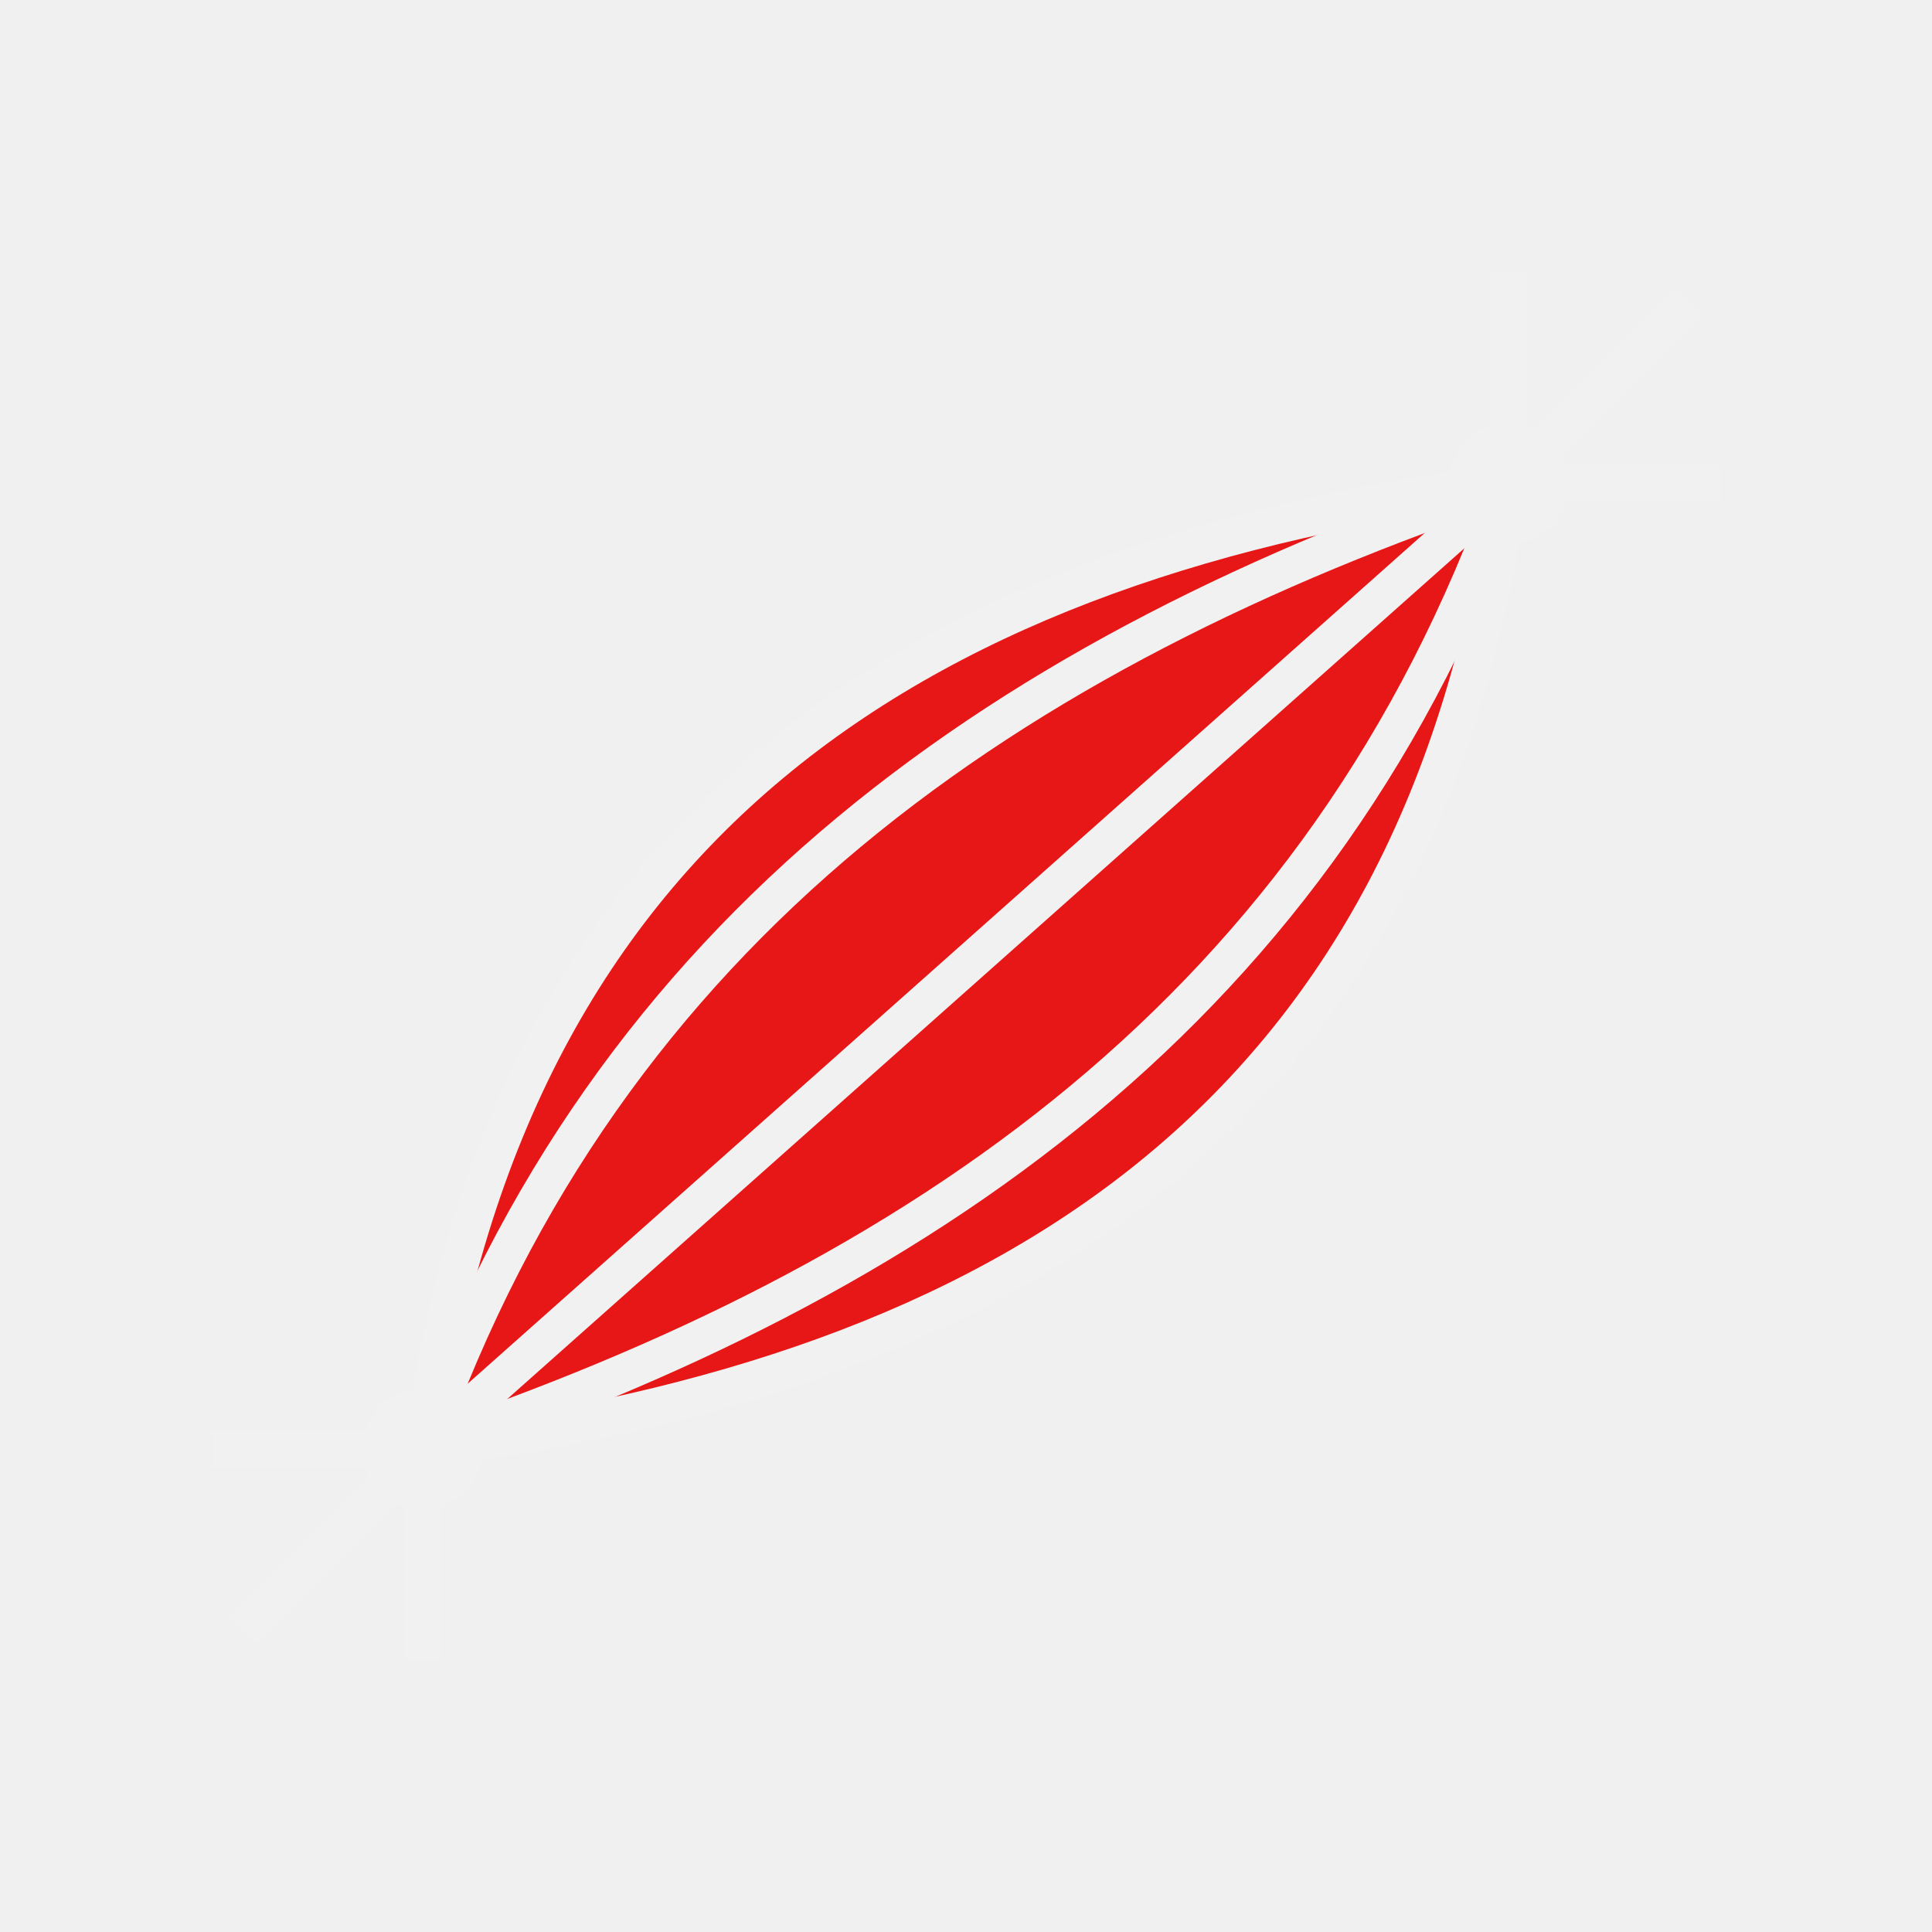
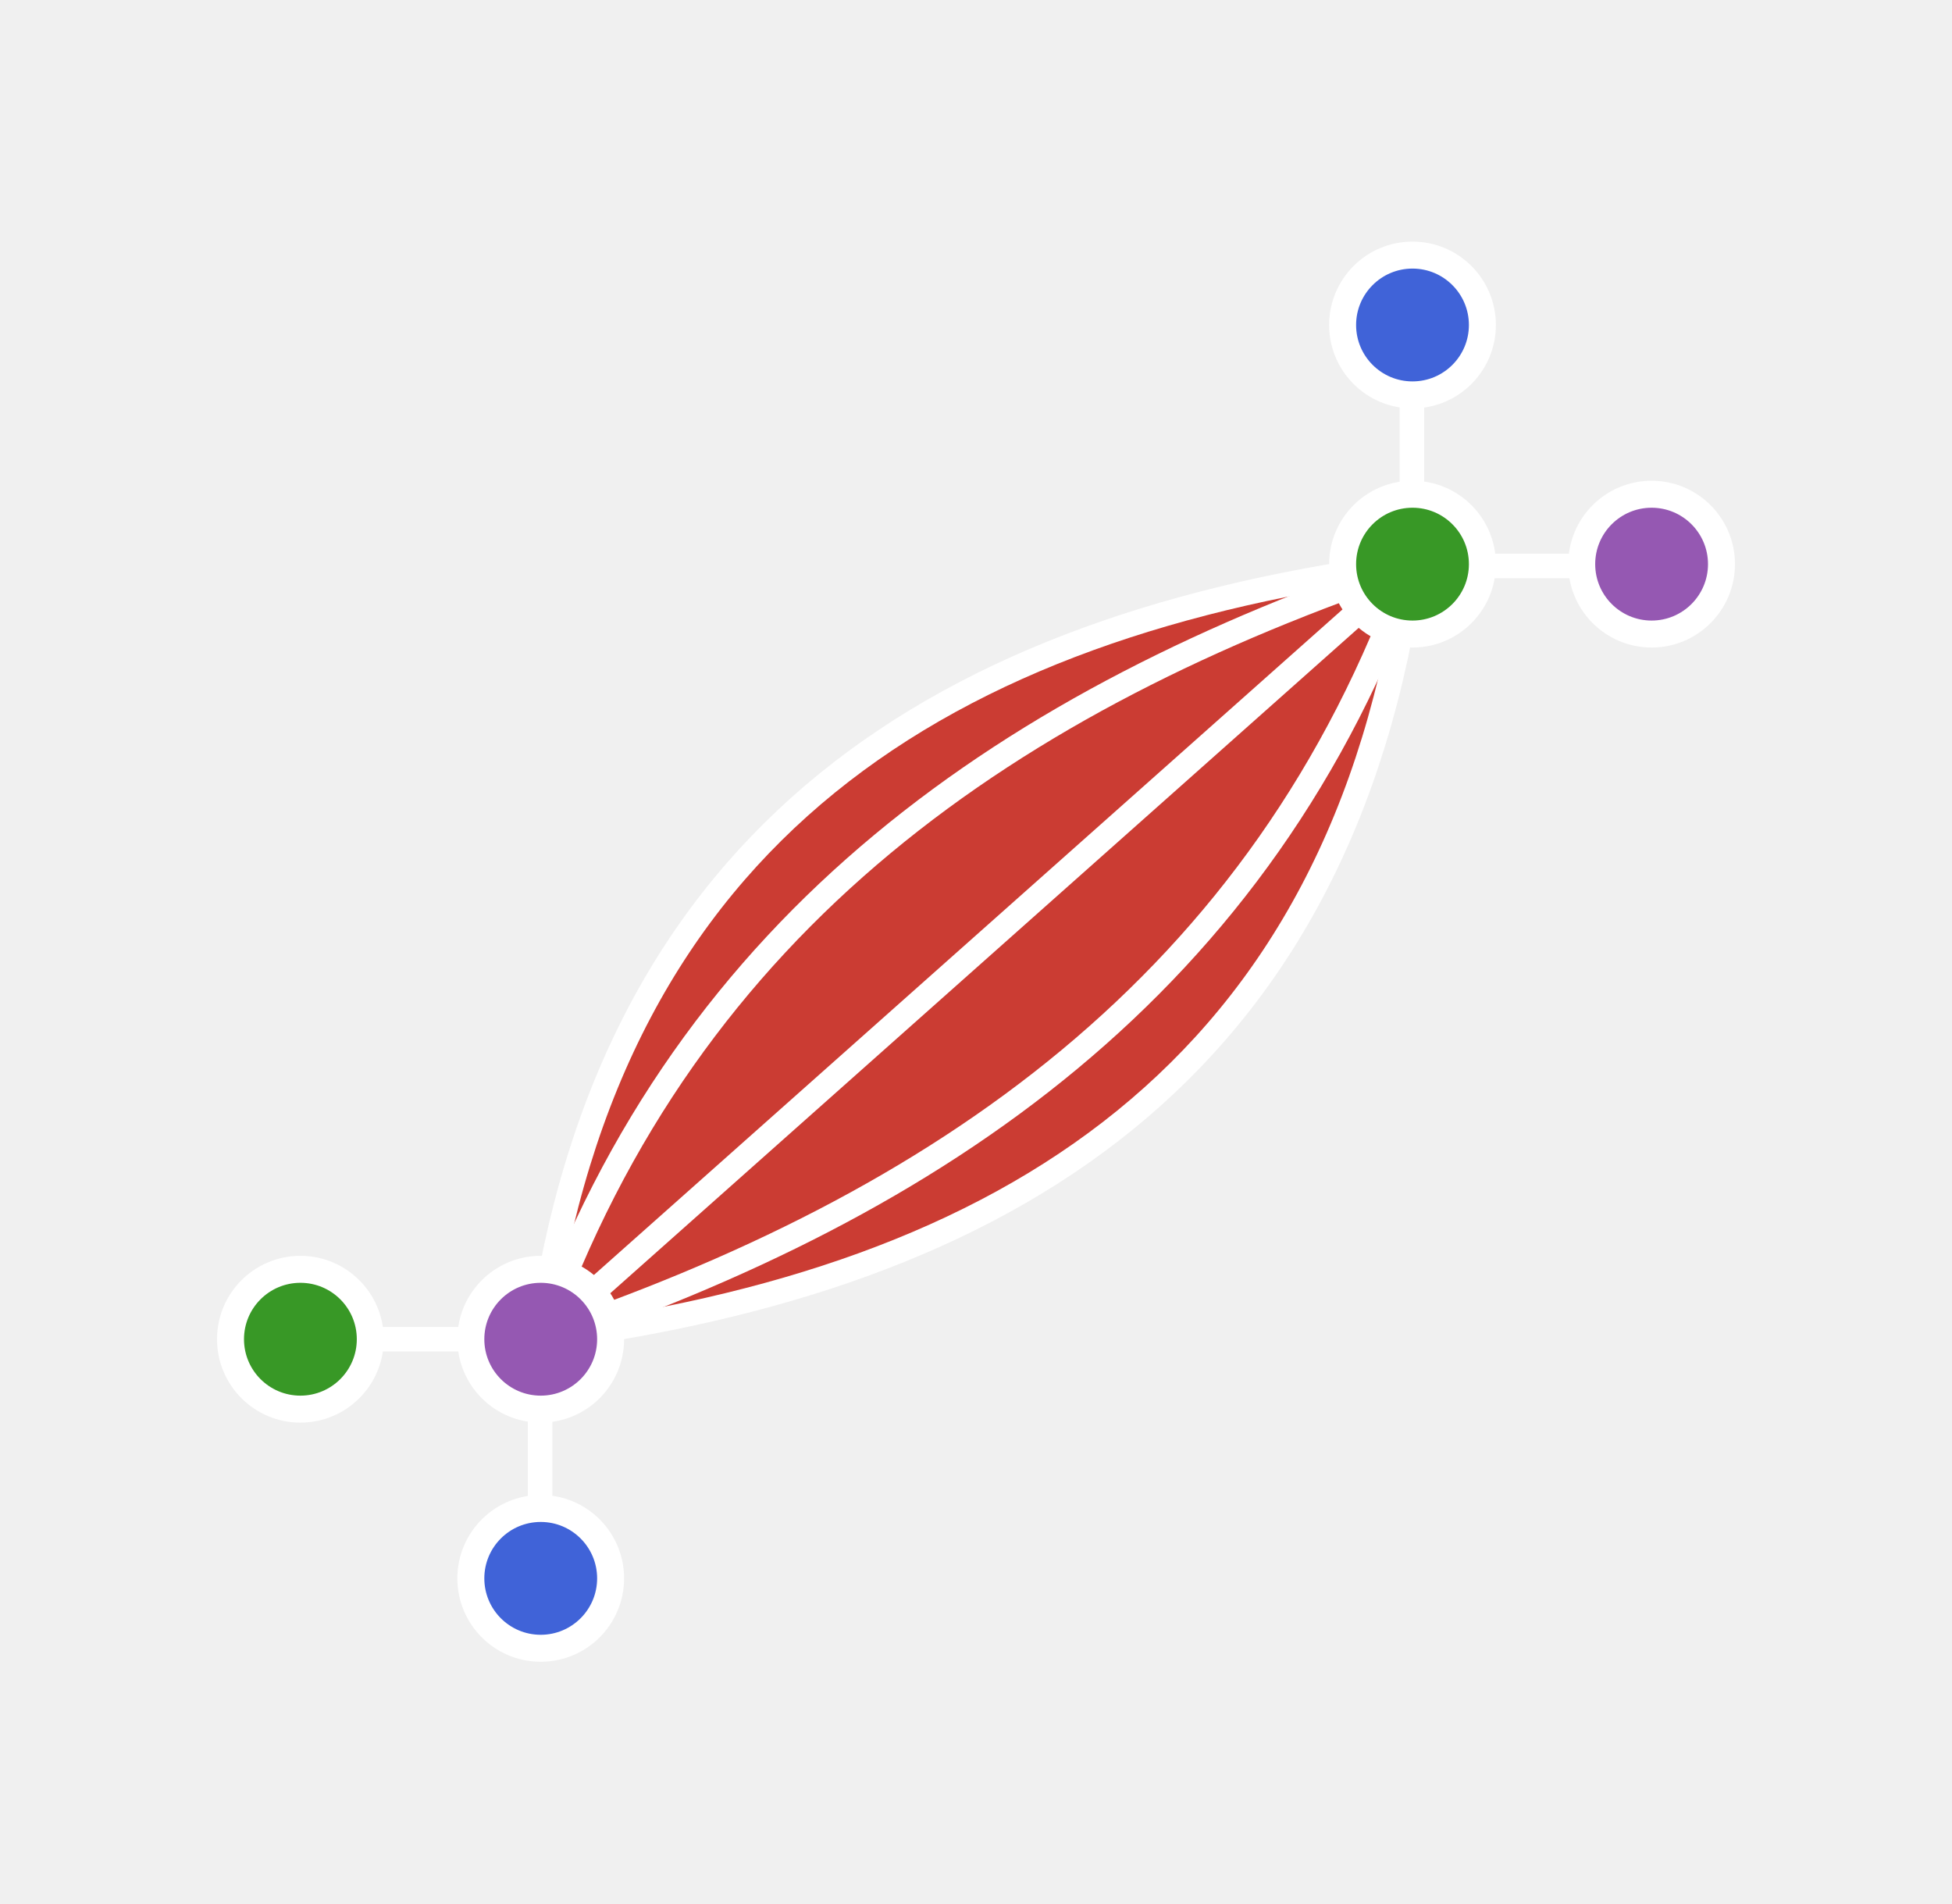
- <svg xmlns="http://www.w3.org/2000/svg" width="1024" height="1024" viewBox="0 0 256 256" version="1.1" id="svg1">
-   <defs id="defs1">
-     <linearGradient id="swatch14">
-       <stop style="stop-color:#ee0000;stop-opacity:1;" offset="0" id="stop14" />
-     </linearGradient>
-   </defs>
-   <g id="layer1" style="display:inline">
-     <path style="fill:#e71717;fill-opacity:1;stroke:#f1f1f1;stroke-width:5;stroke-dasharray:none;stroke-opacity:1" d="M 56,192 C 67.392,107.976 123.016,73.821 200,64" id="path7-6-3" />
-     <path style="fill:#e71717;fill-opacity:1;stroke:#f1f1f1;stroke-width:5;stroke-dasharray:none;stroke-opacity:1" d="M 200,64 C 188.608,148.024 132.984,182.179 56,192" id="path7-6-3-4" />
-     <path style="fill:#e71717;fill-opacity:1;stroke:#f1f1f1;stroke-width:5;stroke-dasharray:none;stroke-opacity:1" d="M 200,64 C 175.44,133.571 121.753,169.853 56,192" id="path7-6-0" />
-     <circle style="fill:#f1f1f1;fill-opacity:1;stroke:none;stroke-width:0.34;stroke-opacity:1" id="path5" cx="56" cy="192" r="8" />
-     <circle style="fill:#f1f1f1;fill-opacity:1;stroke:none;stroke-width:0.34;stroke-opacity:1" id="path6" cx="200" cy="64" r="8" />
-     <path style="fill:#e71717;fill-opacity:1;stroke:#f1f1f1;stroke-width:5;stroke-dasharray:none;stroke-opacity:1" d="M 56,192 C 80.56,122.429 134.247,86.147 200,64" id="path7-6" />
-     <path style="fill:#000000;fill-opacity:1;stroke:#f1f1f1;stroke-width:5;stroke-dasharray:none;stroke-opacity:1" d="M 56,192 200,64" id="path7" />
-     <path style="fill:none;fill-opacity:1;stroke:#f1f1f1;stroke-width:5;stroke-dasharray:none;stroke-opacity:1" d="M 56,192 32,216" id="path8" />
-     <path style="fill:none;fill-opacity:1;stroke:#f1f1f1;stroke-width:5;stroke-dasharray:none;stroke-opacity:1" d="M 56,220 V 192 H 28" id="path9" />
-     <path style="fill:none;fill-opacity:1;stroke:#f1f1f1;stroke-width:5;stroke-dasharray:none;stroke-opacity:1" d="m 224,40 -24,24 h 28" id="path10" />
-     <path style="fill:none;fill-opacity:1;stroke:#f1f1f1;stroke-width:5;stroke-dasharray:none;stroke-opacity:1" d="M 200,64 V 36" id="path11" />
-   </g>
+ <svg xmlns="http://www.w3.org/2000/svg" width="1592" height="1552" viewBox="0 0 1592 1552" fill="none">
+   <path d="M1346 461.5H1248H1150" stroke="white" stroke-width="20" />
+   <path d="M440.5 1092C496.748 677.134 771.392 508.489 1151.5 460Z" fill="#CB3C33" />
+   <path d="M440.5 1092C496.748 677.134 771.392 508.489 1151.5 460" stroke="white" stroke-width="20" />
+   <path d="M1151.5 460C1095.25 874.866 820.608 1043.51 440.5 1092Z" fill="#CB3C33" />
+   <path d="M1151.5 460C1095.25 874.866 820.608 1043.51 440.5 1092" stroke="white" stroke-width="20" />
+   <path d="M1151.5 460C1030.24 803.507 765.157 982.65 440.5 1092Z" fill="#CB3C33" />
+   <path d="M1151.5 460C1030.24 803.507 765.157 982.65 440.5 1092" stroke="white" stroke-width="20" />
+   <path d="M440.5 1054.5C461.211 1054.5 478 1071.29 478 1092C478 1112.71 461.211 1129.5 440.5 1129.5C419.789 1129.5 403 1112.71 403 1092C403 1071.29 419.789 1054.5 440.5 1054.5Z" fill="black" stroke="white" stroke-width="4" />
+   <path d="M1151.5 422.5C1172.21 422.5 1189 439.289 1189 460C1189 480.711 1172.21 497.5 1151.5 497.5C1130.79 497.5 1114 480.711 1114 460C1114 439.289 1130.79 422.5 1151.5 422.5Z" fill="black" stroke="white" stroke-width="4" />
+   <path d="M440.5 1092C561.764 748.493 826.843 569.35 1151.5 460Z" fill="#CB3C33" />
+   <path d="M440.5 1092C561.764 748.493 826.843 569.35 1151.5 460" stroke="white" stroke-width="20" />
+   <path d="M440.5 1092L1151.5 460Z" fill="black" />
+   <path d="M440.5 1092L1151.5 460" stroke="white" stroke-width="20" />
+   <path d="M440.5 1230.25V1092H302.25" stroke="white" stroke-width="20" />
+   <path d="M1151.5 460V321.75" stroke="white" stroke-width="20" />
+   <circle cx="441" cy="1092" r="57" fill="#9558B2" stroke="white" stroke-width="22" />
+   <circle cx="1152" cy="265" r="57" fill="#4063D8" stroke="white" stroke-width="22" />
+   <circle cx="1347" cy="460" r="57" fill="#9558B2" stroke="white" stroke-width="22" />
+   <circle cx="1152" cy="460" r="57" fill="#389826" stroke="white" stroke-width="22" />
+   <circle cx="441" cy="1287" r="57" fill="#4063D8" stroke="white" stroke-width="22" />
+   <circle cx="245" cy="1092" r="57" fill="#389826" stroke="white" stroke-width="22" />
</svg>
